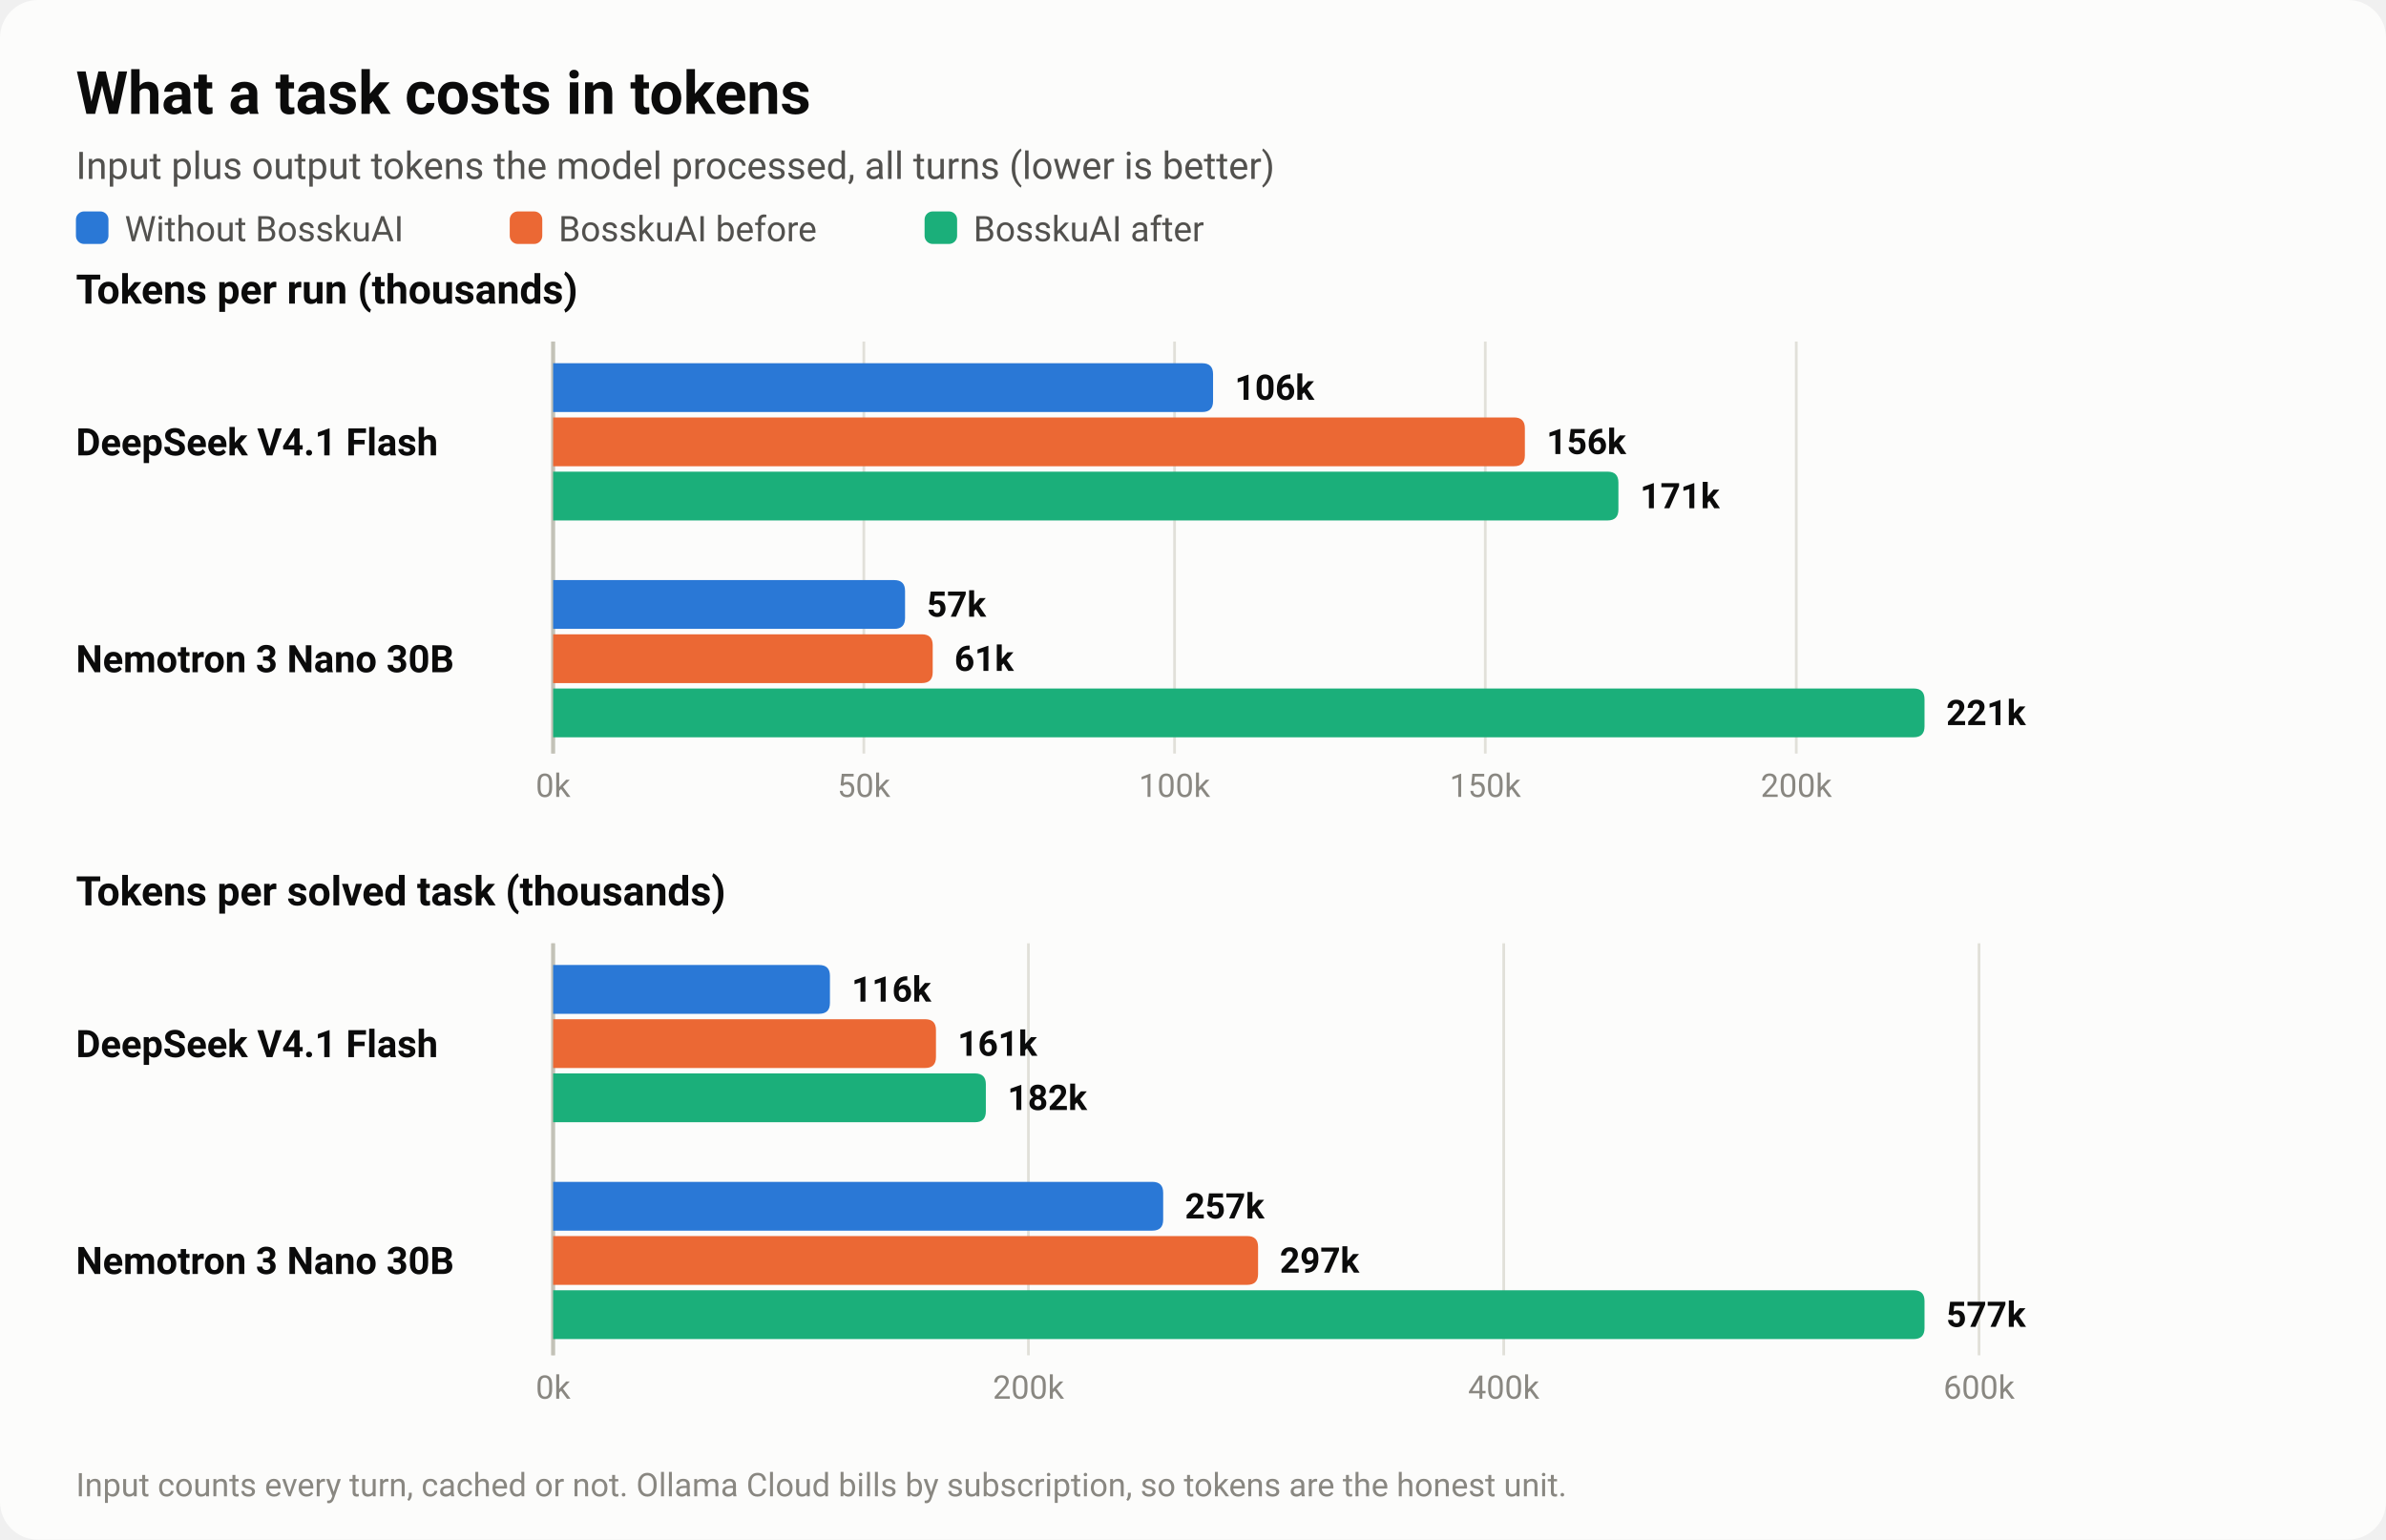
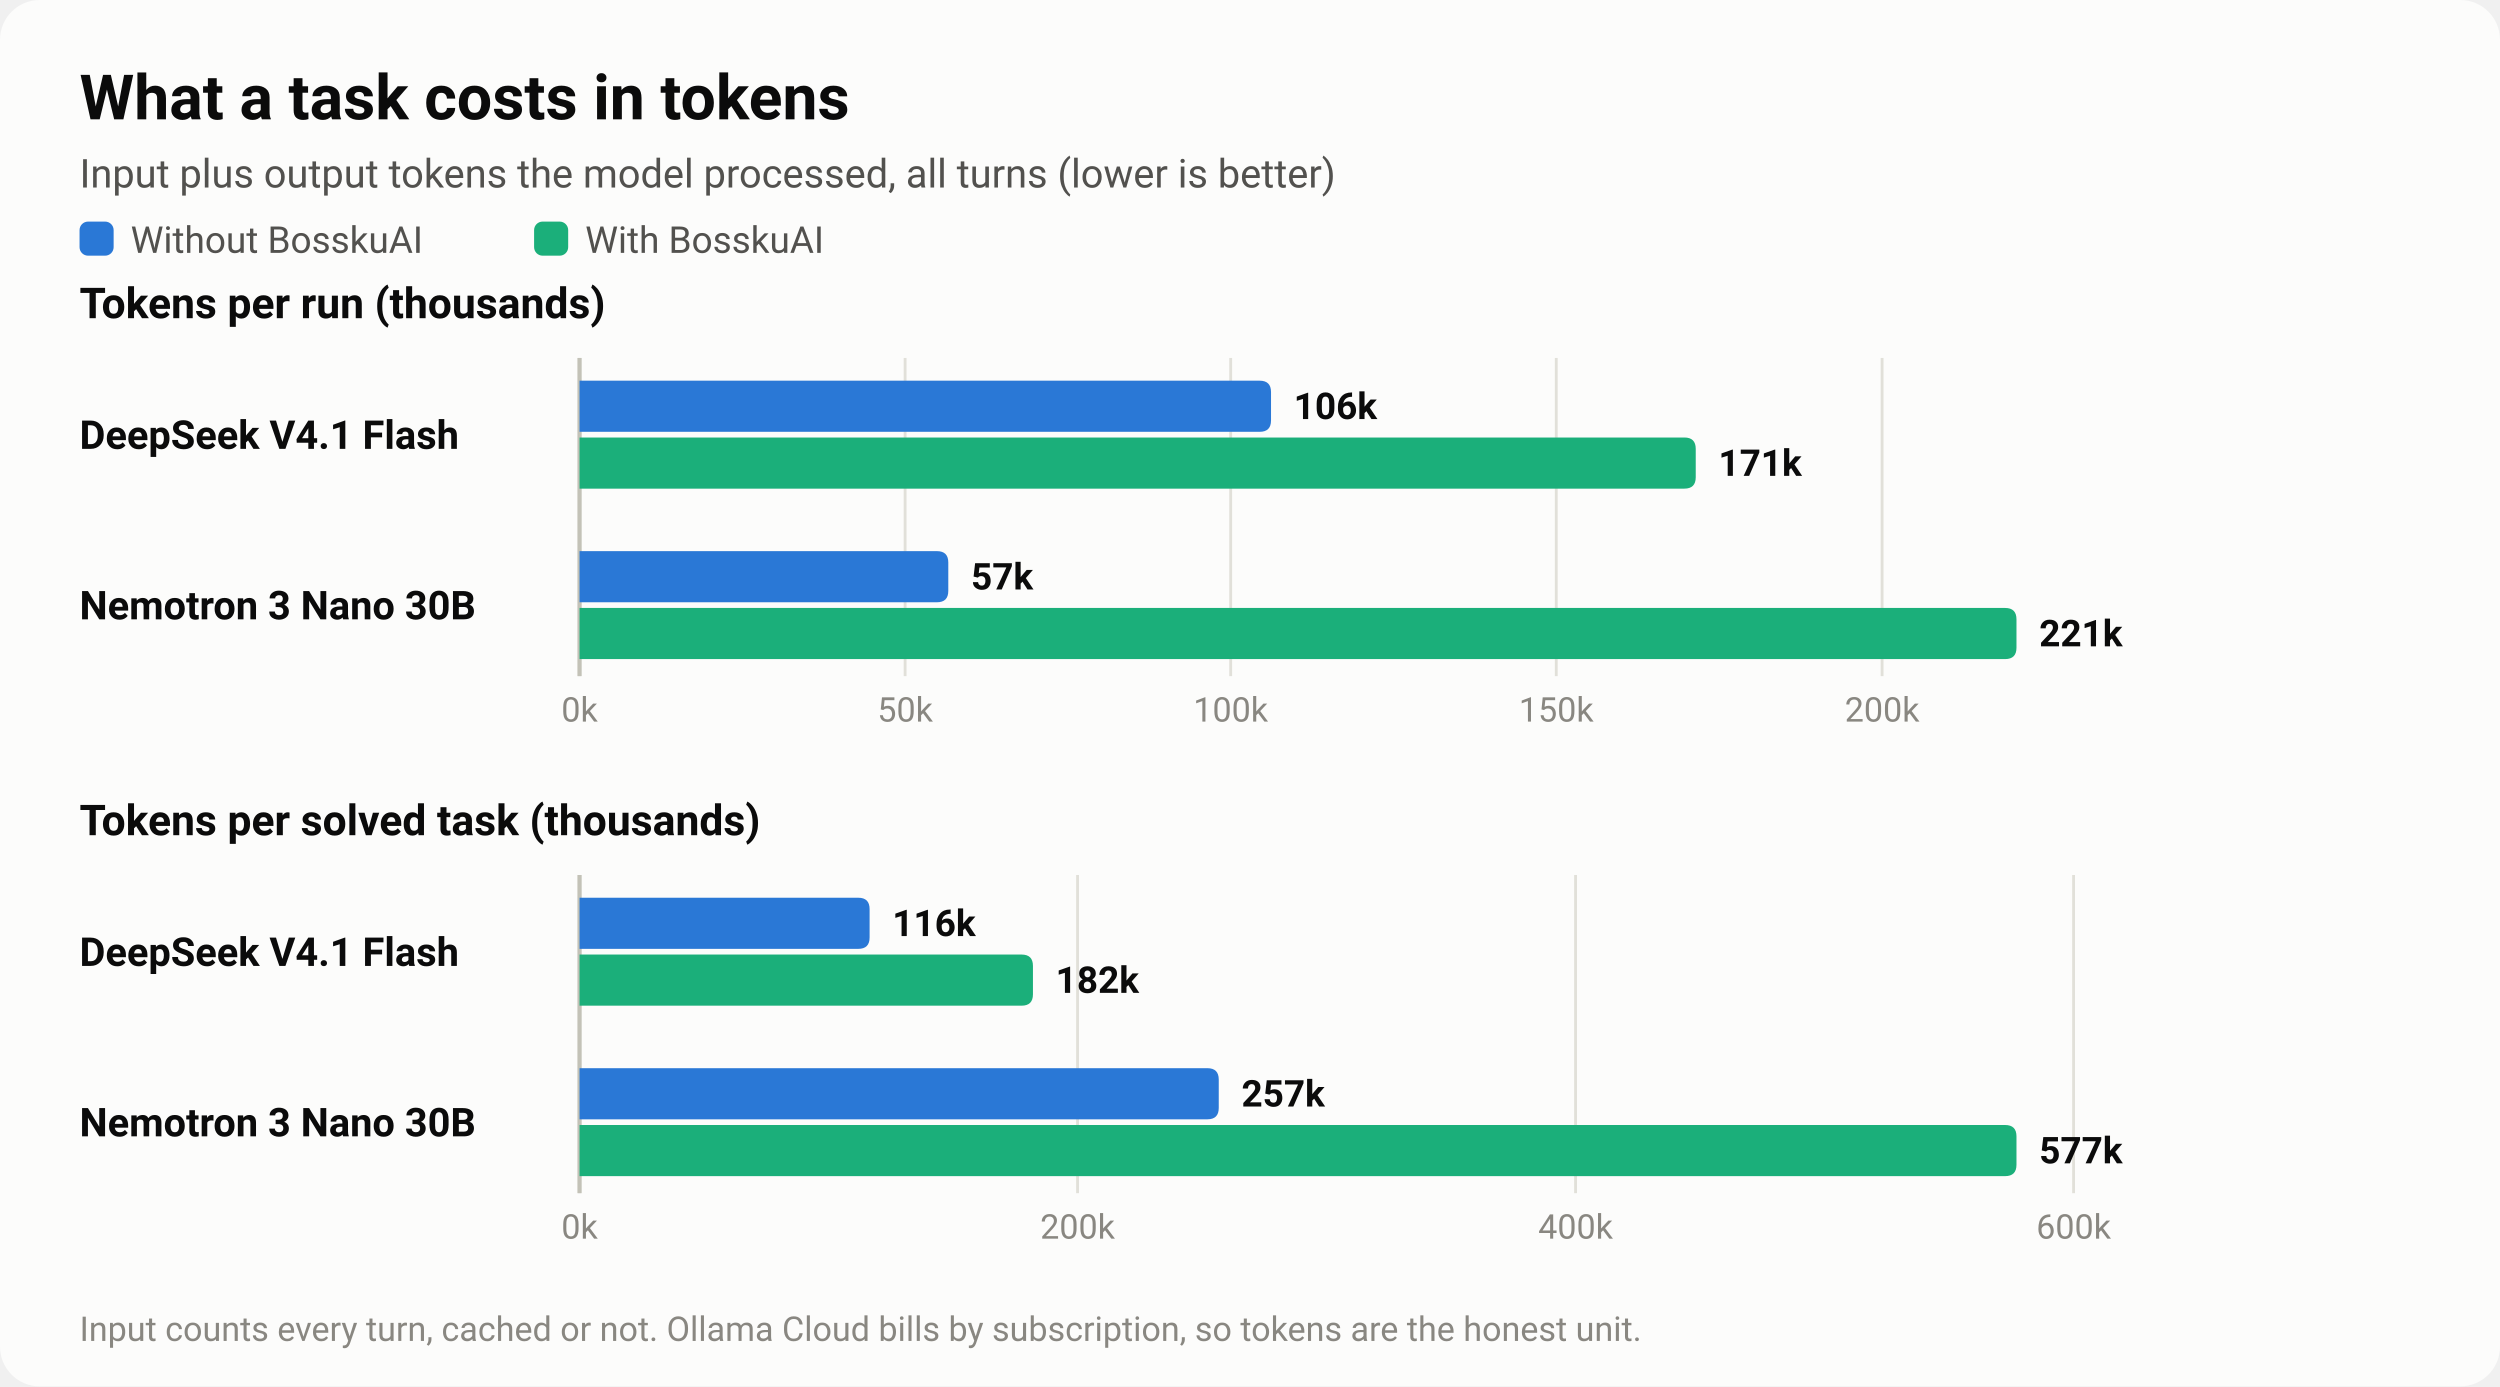
- <svg xmlns="http://www.w3.org/2000/svg" viewBox="0 0 880 568" width="880" height="568" role="img" aria-labelledby="t d">
-   <style>text{font-family:system-ui, -apple-system, "Segoe UI", Roboto, sans-serif}.card{fill:#fcfcfb}.ink{fill:#0b0b0b}.ink2{fill:#52514e}.muted{fill:#898781}.grid{stroke:#e1e0d9}.base{stroke:#c3c2b7}.whisker{stroke:#52514e}.s0{fill:#2a78d6}.s1{fill:#eb6834}.s2{fill:#1baf7a}@media (prefers-color-scheme:dark){.card{fill:#1a1a19}.ink{fill:#ffffff}.ink2{fill:#c3c2b7}.muted{fill:#898781}.grid{stroke:#2c2c2a}.base{stroke:#383835}.whisker{stroke:#c3c2b7}.s0{fill:#3987e5}.s1{fill:#d95926}.s2{fill:#199e70}}</style>
-   <rect class="card" width="880" height="568" rx="14" />
+ <svg xmlns="http://www.w3.org/2000/svg" viewBox="0 0 880 488" width="880" height="488" role="img" aria-labelledby="t d">
+   <style>text{font-family:system-ui, -apple-system, "Segoe UI", Roboto, sans-serif}.card{fill:#fcfcfb}.ink{fill:#0b0b0b}.ink2{fill:#52514e}.muted{fill:#898781}.grid{stroke:#e1e0d9}.base{stroke:#c3c2b7}.whisker{stroke:#52514e}.s0{fill:#2a78d6}.s1{fill:#1baf7a}@media (prefers-color-scheme:dark){.card{fill:#1a1a19}.ink{fill:#ffffff}.ink2{fill:#c3c2b7}.muted{fill:#898781}.grid{stroke:#2c2c2a}.base{stroke:#383835}.whisker{stroke:#c3c2b7}.s0{fill:#3987e5}.s1{fill:#199e70}}</style>
+   <rect class="card" width="880" height="488" rx="14" />
  <text class="ink" x="28" y="42" font-size="22" font-weight="650">What a task costs in tokens</text>
  <text class="ink2" x="28" y="66" font-size="14">Input plus output tokens the model processed, all turns (lower is better)</text>
  <rect class="s0" x="28" y="78" width="12" height="12" rx="3" />
  <text class="ink2" x="46" y="89" font-size="13">Without BosskuAI</text>
  <rect class="s1" x="188" y="78" width="12" height="12" rx="3" />
-   <text class="ink2" x="206" y="89" font-size="13">BosskuAI before</text>
-   <rect class="s2" x="341" y="78" width="12" height="12" rx="3" />
-   <text class="ink2" x="359" y="89" font-size="13">BosskuAI after</text>
+   <text class="ink2" x="206" y="89" font-size="13">With BosskuAI</text>
  <text class="ink" x="28" y="112" font-size="15" font-weight="650">Tokens per run (thousands)</text>
-   <line class="grid" x1="204.0" y1="126" x2="204.0" y2="278" stroke-width="1" />
-   <text class="muted" x="204.0" y="294" font-size="12" text-anchor="middle">0k</text>
-   <line class="grid" x1="318.6" y1="126" x2="318.6" y2="278" stroke-width="1" />
-   <text class="muted" x="318.6" y="294" font-size="12" text-anchor="middle">50k</text>
-   <line class="grid" x1="433.2" y1="126" x2="433.2" y2="278" stroke-width="1" />
-   <text class="muted" x="433.2" y="294" font-size="12" text-anchor="middle">100k</text>
-   <line class="grid" x1="547.8" y1="126" x2="547.8" y2="278" stroke-width="1" />
-   <text class="muted" x="547.8" y="294" font-size="12" text-anchor="middle">150k</text>
-   <line class="grid" x1="662.5" y1="126" x2="662.5" y2="278" stroke-width="1" />
-   <text class="muted" x="662.5" y="294" font-size="12" text-anchor="middle">200k</text>
-   <line class="base" x1="204" y1="126" x2="204" y2="278" stroke-width="1.5" />
-   <text class="ink" x="28" y="168.0" font-size="14" font-weight="600">DeepSeek V4.1 Flash</text>
+   <line class="grid" x1="204.0" y1="126" x2="204.0" y2="238" stroke-width="1" />
+   <text class="muted" x="204.0" y="254" font-size="12" text-anchor="middle">0k</text>
+   <line class="grid" x1="318.6" y1="126" x2="318.6" y2="238" stroke-width="1" />
+   <text class="muted" x="318.6" y="254" font-size="12" text-anchor="middle">50k</text>
+   <line class="grid" x1="433.2" y1="126" x2="433.2" y2="238" stroke-width="1" />
+   <text class="muted" x="433.2" y="254" font-size="12" text-anchor="middle">100k</text>
+   <line class="grid" x1="547.8" y1="126" x2="547.8" y2="238" stroke-width="1" />
+   <text class="muted" x="547.8" y="254" font-size="12" text-anchor="middle">150k</text>
+   <line class="grid" x1="662.5" y1="126" x2="662.5" y2="238" stroke-width="1" />
+   <text class="muted" x="662.5" y="254" font-size="12" text-anchor="middle">200k</text>
+   <line class="base" x1="204" y1="126" x2="204" y2="238" stroke-width="1.5" />
+   <text class="ink" x="28" y="158.0" font-size="14" font-weight="600">DeepSeek V4.1 Flash</text>
  <path class="s0" d="M204,134 H443.4 Q447.4,134 447.4,138.0 V148.0 Q447.4,152 443.4,152 H204 Z" />
  <text class="ink" x="455.4" y="147.5" font-size="13" font-weight="600">106k</text>
-   <path class="s1" d="M204,154 H558.4 Q562.4,154 562.4,158.0 V168.0 Q562.4,172 558.4,172 H204 Z" />
-   <text class="ink" x="570.4" y="167.5" font-size="13" font-weight="600">156k</text>
-   <path class="s2" d="M204,174 H592.9 Q596.9,174 596.9,178.0 V188.0 Q596.9,192 592.9,192 H204 Z" />
-   <text class="ink" x="604.9" y="187.5" font-size="13" font-weight="600">171k</text>
-   <text class="ink" x="28" y="248.0" font-size="14" font-weight="600">Nemotron 3 Nano 30B</text>
-   <path class="s0" d="M204,214 H329.8 Q333.8,214 333.8,218.0 V228.0 Q333.8,232 329.8,232 H204 Z" />
-   <text class="ink" x="341.8" y="227.5" font-size="13" font-weight="600">57k</text>
-   <path class="s1" d="M204,234 H340.0 Q344.0,234 344.0,238.0 V248.0 Q344.0,252 340.0,252 H204 Z" />
-   <text class="ink" x="352.0" y="247.5" font-size="13" font-weight="600">61k</text>
-   <path class="s2" d="M204,254 H705.8 Q709.8,254 709.8,258.0 V268.0 Q709.8,272 705.8,272 H204 Z" />
-   <text class="ink" x="717.8" y="267.5" font-size="13" font-weight="600">221k</text>
-   <text class="ink" x="28" y="334" font-size="15" font-weight="650">Tokens per solved task (thousands)</text>
-   <line class="grid" x1="204.0" y1="348" x2="204.0" y2="500" stroke-width="1" />
-   <text class="muted" x="204.0" y="516" font-size="12" text-anchor="middle">0k</text>
-   <line class="grid" x1="379.3" y1="348" x2="379.3" y2="500" stroke-width="1" />
-   <text class="muted" x="379.3" y="516" font-size="12" text-anchor="middle">200k</text>
-   <line class="grid" x1="554.6" y1="348" x2="554.6" y2="500" stroke-width="1" />
-   <text class="muted" x="554.6" y="516" font-size="12" text-anchor="middle">400k</text>
-   <line class="grid" x1="729.9" y1="348" x2="729.9" y2="500" stroke-width="1" />
-   <text class="muted" x="729.9" y="516" font-size="12" text-anchor="middle">600k</text>
-   <line class="base" x1="204" y1="348" x2="204" y2="500" stroke-width="1.5" />
-   <text class="ink" x="28" y="390.0" font-size="14" font-weight="600">DeepSeek V4.1 Flash</text>
-   <path class="s0" d="M204,356 H302.1 Q306.1,356 306.1,360.0 V370.0 Q306.1,374 302.1,374 H204 Z" />
-   <text class="ink" x="314.1" y="369.5" font-size="13" font-weight="600">116k</text>
-   <path class="s1" d="M204,376 H341.2 Q345.2,376 345.2,380.0 V390.0 Q345.2,394 341.2,394 H204 Z" />
-   <text class="ink" x="353.2" y="389.5" font-size="13" font-weight="600">161k</text>
-   <path class="s2" d="M204,396 H359.6 Q363.6,396 363.6,400.0 V410.0 Q363.6,414 359.6,414 H204 Z" />
-   <text class="ink" x="371.6" y="409.5" font-size="13" font-weight="600">182k</text>
-   <text class="ink" x="28" y="470.0" font-size="14" font-weight="600">Nemotron 3 Nano 30B</text>
-   <path class="s0" d="M204,436 H425.0 Q429.0,436 429.0,440.0 V450.0 Q429.0,454 425.0,454 H204 Z" />
-   <text class="ink" x="437.0" y="449.5" font-size="13" font-weight="600">257k</text>
-   <path class="s1" d="M204,456 H460.0 Q464.0,456 464.0,460.0 V470.0 Q464.0,474 460.0,474 H204 Z" />
-   <text class="ink" x="472.0" y="469.5" font-size="13" font-weight="600">297k</text>
-   <path class="s2" d="M204,476 H705.8 Q709.8,476 709.8,480.0 V490.0 Q709.8,494 705.8,494 H204 Z" />
-   <text class="ink" x="717.8" y="489.5" font-size="13" font-weight="600">577k</text>
-   <text class="muted" x="28" y="552" font-size="12">Input counts every turn, cached or not. Ollama Cloud bills by subscription, so tokens are the honest unit.</text>
+   <path class="s1" d="M204,154 H592.9 Q596.9,154 596.9,158.0 V168.0 Q596.9,172 592.9,172 H204 Z" />
+   <text class="ink" x="604.9" y="167.5" font-size="13" font-weight="600">171k</text>
+   <text class="ink" x="28" y="218.0" font-size="14" font-weight="600">Nemotron 3 Nano 30B</text>
+   <path class="s0" d="M204,194 H329.8 Q333.8,194 333.8,198.0 V208.0 Q333.8,212 329.8,212 H204 Z" />
+   <text class="ink" x="341.8" y="207.5" font-size="13" font-weight="600">57k</text>
+   <path class="s1" d="M204,214 H705.8 Q709.8,214 709.8,218.0 V228.0 Q709.8,232 705.8,232 H204 Z" />
+   <text class="ink" x="717.8" y="227.5" font-size="13" font-weight="600">221k</text>
+   <text class="ink" x="28" y="294" font-size="15" font-weight="650">Tokens per solved task (thousands)</text>
+   <line class="grid" x1="204.0" y1="308" x2="204.0" y2="420" stroke-width="1" />
+   <text class="muted" x="204.0" y="436" font-size="12" text-anchor="middle">0k</text>
+   <line class="grid" x1="379.3" y1="308" x2="379.3" y2="420" stroke-width="1" />
+   <text class="muted" x="379.3" y="436" font-size="12" text-anchor="middle">200k</text>
+   <line class="grid" x1="554.6" y1="308" x2="554.6" y2="420" stroke-width="1" />
+   <text class="muted" x="554.6" y="436" font-size="12" text-anchor="middle">400k</text>
+   <line class="grid" x1="729.9" y1="308" x2="729.9" y2="420" stroke-width="1" />
+   <text class="muted" x="729.9" y="436" font-size="12" text-anchor="middle">600k</text>
+   <line class="base" x1="204" y1="308" x2="204" y2="420" stroke-width="1.5" />
+   <text class="ink" x="28" y="340.0" font-size="14" font-weight="600">DeepSeek V4.1 Flash</text>
+   <path class="s0" d="M204,316 H302.1 Q306.1,316 306.1,320.0 V330.0 Q306.1,334 302.1,334 H204 Z" />
+   <text class="ink" x="314.1" y="329.5" font-size="13" font-weight="600">116k</text>
+   <path class="s1" d="M204,336 H359.6 Q363.6,336 363.6,340.0 V350.0 Q363.6,354 359.6,354 H204 Z" />
+   <text class="ink" x="371.6" y="349.5" font-size="13" font-weight="600">182k</text>
+   <text class="ink" x="28" y="400.0" font-size="14" font-weight="600">Nemotron 3 Nano 30B</text>
+   <path class="s0" d="M204,376 H425.0 Q429.0,376 429.0,380.0 V390.0 Q429.0,394 425.0,394 H204 Z" />
+   <text class="ink" x="437.0" y="389.5" font-size="13" font-weight="600">257k</text>
+   <path class="s1" d="M204,396 H705.8 Q709.8,396 709.8,400.0 V410.0 Q709.8,414 705.8,414 H204 Z" />
+   <text class="ink" x="717.8" y="409.5" font-size="13" font-weight="600">577k</text>
+   <text class="muted" x="28" y="472" font-size="12">Input counts every turn, cached or not. Ollama Cloud bills by subscription, so tokens are the honest unit.</text>
</svg>
